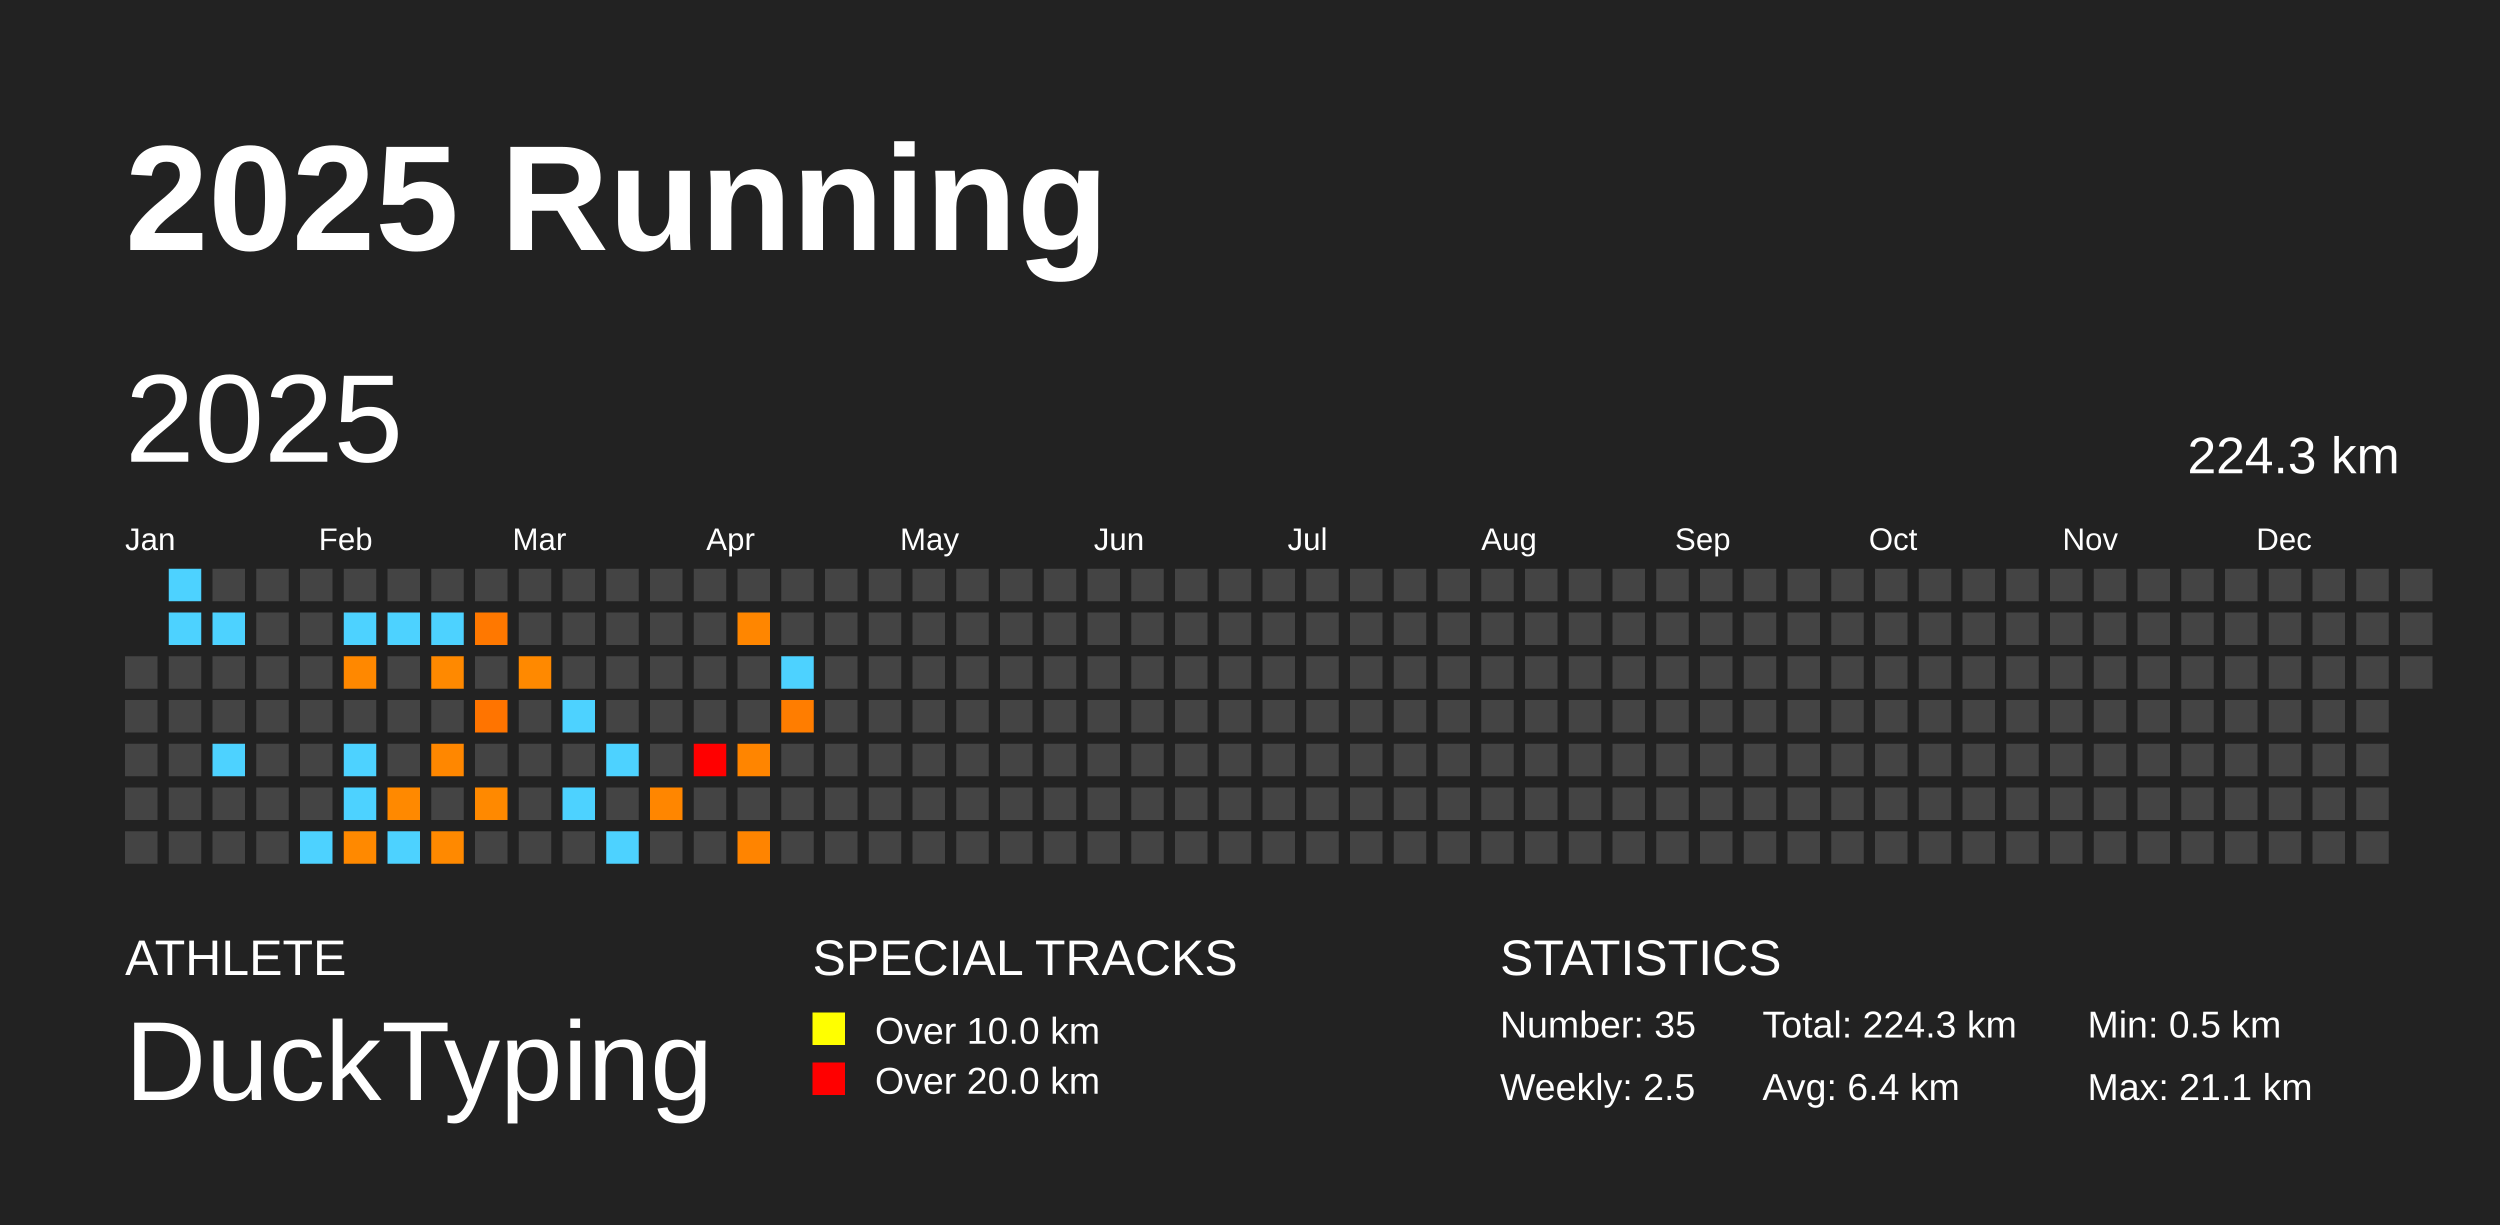
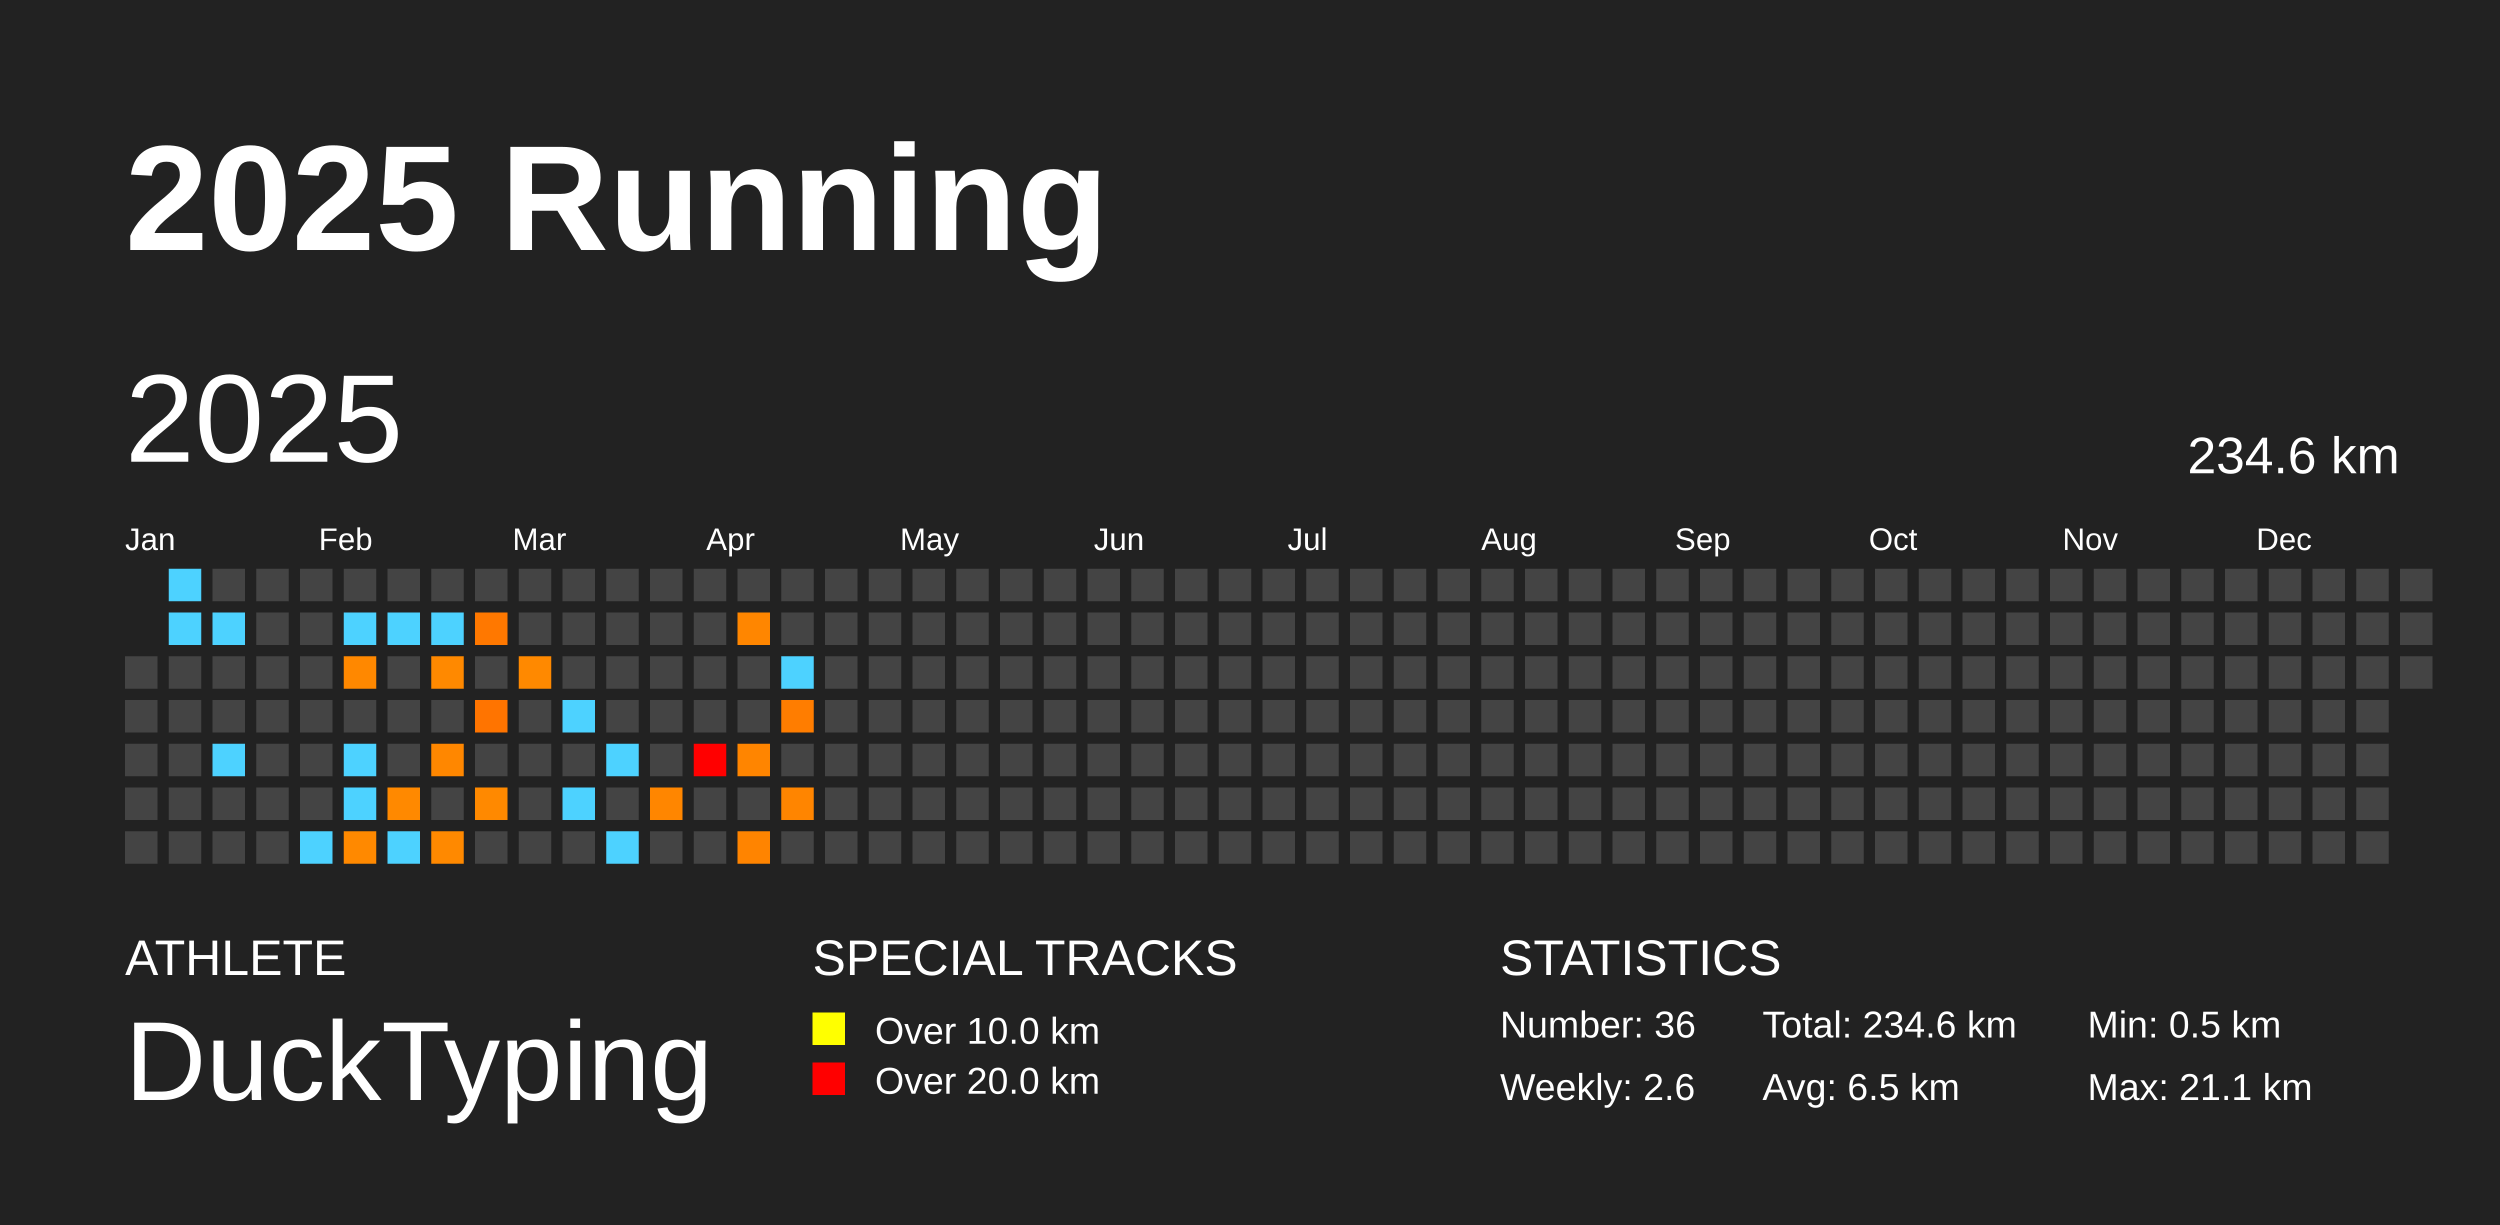
<svg xmlns="http://www.w3.org/2000/svg" baseProfile="full" height="98mm" version="1.1" viewBox="0,0,200,98" width="200mm">
  <defs />
  <rect fill="#222222" height="98" width="200" x="0" y="0" />
  <text fill="#FFFFFF" style="font-size:12px; font-family:Arial; font-weight:bold;" x="10" y="20">2025 Running</text>
  <text fill="#FFFFFF" style="font-size:4px; font-family:Arial" x="10" y="78">ATHLETE</text>
  <text fill="#FFFFFF" style="font-size:9px; font-family:Arial" x="10" y="88">DuckTyping</text>
  <text fill="#FFFFFF" style="font-size:4px; font-family:Arial" x="65" y="78">SPECIAL TRACKS</text>
  <rect fill="yellow" height="2.6" width="2.6" x="65" y="81" />
  <text fill="#FFFFFF" style="font-size:3px; font-family:Arial" x="70" y="83.5">Over 10.0 km</text>
  <rect fill="red" height="2.6" width="2.6" x="65" y="85" />
  <text fill="#FFFFFF" style="font-size:3px; font-family:Arial" x="70" y="87.5">Over 20.0 km</text>
  <text fill="#FFFFFF" style="font-size:4px; font-family:Arial" x="120" y="78">STATISTICS</text>
-   <text fill="#FFFFFF" style="font-size:3px; font-family:Arial" x="120" y="83">Number: 35</text>
-   <text fill="#FFFFFF" style="font-size:3px; font-family:Arial" x="120" y="88">Weekly: 2.5</text>
-   <text fill="#FFFFFF" style="font-size:3px; font-family:Arial" x="141" y="83">Total: 224.3 km</text>
-   <text fill="#FFFFFF" style="font-size:3px; font-family:Arial" x="141" y="88">Avg: 6.4 km</text>
+   <text fill="#FFFFFF" style="font-size:3px; font-family:Arial" x="120" y="83">Number: 36</text>
+   <text fill="#FFFFFF" style="font-size:3px; font-family:Arial" x="120" y="88">Weekly: 2.6</text>
+   <text fill="#FFFFFF" style="font-size:3px; font-family:Arial" x="141" y="83">Total: 234.6 km</text>
+   <text fill="#FFFFFF" style="font-size:3px; font-family:Arial" x="141" y="88">Avg: 6.5 km</text>
  <text fill="#FFFFFF" style="font-size:3px; font-family:Arial" x="167" y="83">Min: 0.5 km</text>
  <text fill="#FFFFFF" style="font-size:3px; font-family:Arial" x="167" y="88">Max: 21.1 km</text>
  <text dominant-baseline="hanging" fill="#FFFFFF" style="font-size:10.0px; font-family:Arial;" x="10" y="30">2025</text>
-   <text dominant-baseline="hanging" fill="#FFFFFF" style="font-size:4.125px; font-family:Arial;" x="175" y="35">224.3 km</text>
+   <text dominant-baseline="hanging" fill="#FFFFFF" style="font-size:4.125px; font-family:Arial;" x="175" y="35">234.6 km</text>
  <text fill="#FFFFFF" style="font-size:2.5px; font-family:Arial" x="10.0" y="44">Jan</text>
  <text fill="#FFFFFF" style="font-size:2.5px; font-family:Arial" x="25.5" y="44">Feb</text>
  <text fill="#FFFFFF" style="font-size:2.5px; font-family:Arial" x="41.0" y="44">Mar</text>
  <text fill="#FFFFFF" style="font-size:2.5px; font-family:Arial" x="56.5" y="44">Apr</text>
  <text fill="#FFFFFF" style="font-size:2.5px; font-family:Arial" x="72.0" y="44">May</text>
  <text fill="#FFFFFF" style="font-size:2.5px; font-family:Arial" x="87.5" y="44">Jun</text>
  <text fill="#FFFFFF" style="font-size:2.5px; font-family:Arial" x="103.0" y="44">Jul</text>
  <text fill="#FFFFFF" style="font-size:2.5px; font-family:Arial" x="118.5" y="44">Aug</text>
  <text fill="#FFFFFF" style="font-size:2.5px; font-family:Arial" x="134.0" y="44">Sep</text>
  <text fill="#FFFFFF" style="font-size:2.5px; font-family:Arial" x="149.5" y="44">Oct</text>
  <text fill="#FFFFFF" style="font-size:2.5px; font-family:Arial" x="165.0" y="44">Nov</text>
  <text fill="#FFFFFF" style="font-size:2.5px; font-family:Arial" x="180.5" y="44">Dec</text>
  <rect fill="#444444" height="2.6" width="2.6" x="10.0" y="52.5" />
  <rect fill="#444444" height="2.6" width="2.6" x="10.0" y="56.0" />
  <rect fill="#444444" height="2.6" width="2.6" x="10.0" y="59.5" />
  <rect fill="#444444" height="2.6" width="2.6" x="10.0" y="63.0" />
  <rect fill="#444444" height="2.6" width="2.6" x="10.0" y="66.5" />
  <rect fill="#4dd2ff" height="2.6" width="2.6" x="13.5" y="45.5" />
  <rect fill="#4dd2ff" height="2.6" width="2.6" x="13.5" y="49.0" />
  <rect fill="#444444" height="2.6" width="2.6" x="13.5" y="52.5" />
  <rect fill="#444444" height="2.6" width="2.6" x="13.5" y="56.0" />
  <rect fill="#444444" height="2.6" width="2.6" x="13.5" y="59.5" />
  <rect fill="#444444" height="2.6" width="2.6" x="13.5" y="63.0" />
  <rect fill="#444444" height="2.6" width="2.6" x="13.5" y="66.5" />
  <rect fill="#444444" height="2.6" width="2.6" x="17.0" y="45.5" />
  <rect fill="#4dd2ff" height="2.6" width="2.6" x="17.0" y="49.0" />
  <rect fill="#444444" height="2.6" width="2.6" x="17.0" y="52.5" />
  <rect fill="#444444" height="2.6" width="2.6" x="17.0" y="56.0" />
  <rect fill="#4dd2ff" height="2.6" width="2.6" x="17.0" y="59.5" />
  <rect fill="#444444" height="2.6" width="2.6" x="17.0" y="63.0" />
  <rect fill="#444444" height="2.6" width="2.6" x="17.0" y="66.5" />
  <rect fill="#444444" height="2.6" width="2.6" x="20.5" y="45.5" />
  <rect fill="#444444" height="2.6" width="2.6" x="20.5" y="49.0" />
  <rect fill="#444444" height="2.6" width="2.6" x="20.5" y="52.5" />
  <rect fill="#444444" height="2.6" width="2.6" x="20.5" y="56.0" />
  <rect fill="#444444" height="2.6" width="2.6" x="20.5" y="59.5" />
  <rect fill="#444444" height="2.6" width="2.6" x="20.5" y="63.0" />
  <rect fill="#444444" height="2.6" width="2.6" x="20.5" y="66.5" />
  <rect fill="#444444" height="2.6" width="2.6" x="24.0" y="45.5" />
  <rect fill="#444444" height="2.6" width="2.6" x="24.0" y="49.0" />
  <rect fill="#444444" height="2.6" width="2.6" x="24.0" y="52.5" />
  <rect fill="#444444" height="2.6" width="2.6" x="24.0" y="56.0" />
  <rect fill="#444444" height="2.6" width="2.6" x="24.0" y="59.5" />
  <rect fill="#444444" height="2.6" width="2.6" x="24.0" y="63.0" />
  <rect fill="#4dd2ff" height="2.6" width="2.6" x="24.0" y="66.5" />
  <rect fill="#444444" height="2.6" width="2.6" x="27.5" y="45.5" />
  <rect fill="#4dd2ff" height="2.6" width="2.6" x="27.5" y="49.0" />
  <rect fill="#ff8800" height="2.6" width="2.6" x="27.5" y="52.5" />
  <rect fill="#444444" height="2.6" width="2.6" x="27.5" y="56.0" />
  <rect fill="#4dd2ff" height="2.6" width="2.6" x="27.5" y="59.5" />
  <rect fill="#4dd2ff" height="2.6" width="2.6" x="27.5" y="63.0" />
  <rect fill="#ff8900" height="2.6" width="2.6" x="27.5" y="66.5" />
  <rect fill="#444444" height="2.6" width="2.6" x="31.0" y="45.5" />
  <rect fill="#4dd2ff" height="2.6" width="2.6" x="31.0" y="49.0" />
  <rect fill="#444444" height="2.6" width="2.6" x="31.0" y="52.5" />
  <rect fill="#444444" height="2.6" width="2.6" x="31.0" y="56.0" />
  <rect fill="#444444" height="2.6" width="2.6" x="31.0" y="59.5" />
  <rect fill="#ff8900" height="2.6" width="2.6" x="31.0" y="63.0" />
  <rect fill="#4dd2ff" height="2.6" width="2.6" x="31.0" y="66.5" />
  <rect fill="#444444" height="2.6" width="2.6" x="34.5" y="45.5" />
  <rect fill="#4dd2ff" height="2.6" width="2.6" x="34.5" y="49.0" />
  <rect fill="#ff8900" height="2.6" width="2.6" x="34.5" y="52.5" />
  <rect fill="#444444" height="2.6" width="2.6" x="34.5" y="56.0" />
  <rect fill="#ff8700" height="2.6" width="2.6" x="34.5" y="59.5" />
  <rect fill="#444444" height="2.6" width="2.6" x="34.5" y="63.0" />
  <rect fill="#ff8900" height="2.6" width="2.6" x="34.5" y="66.5" />
  <rect fill="#444444" height="2.6" width="2.6" x="38.0" y="45.5" />
  <rect fill="#ff7800" height="2.6" width="2.6" x="38.0" y="49.0" />
  <rect fill="#444444" height="2.6" width="2.6" x="38.0" y="52.5" />
  <rect fill="#ff7400" height="2.6" width="2.6" x="38.0" y="56.0" />
  <rect fill="#444444" height="2.6" width="2.6" x="38.0" y="59.5" />
  <rect fill="#ff8900" height="2.6" width="2.6" x="38.0" y="63.0" />
  <rect fill="#444444" height="2.6" width="2.6" x="38.0" y="66.5" />
  <rect fill="#444444" height="2.6" width="2.6" x="41.5" y="45.5" />
  <rect fill="#444444" height="2.6" width="2.6" x="41.5" y="49.0" />
  <rect fill="#ff8900" height="2.6" width="2.6" x="41.5" y="52.5" />
  <rect fill="#444444" height="2.6" width="2.6" x="41.5" y="56.0" />
  <rect fill="#444444" height="2.6" width="2.6" x="41.5" y="59.5" />
  <rect fill="#444444" height="2.6" width="2.6" x="41.5" y="63.0" />
  <rect fill="#444444" height="2.6" width="2.6" x="41.5" y="66.5" />
  <rect fill="#444444" height="2.6" width="2.6" x="45.0" y="45.5" />
  <rect fill="#444444" height="2.6" width="2.6" x="45.0" y="49.0" />
  <rect fill="#444444" height="2.6" width="2.6" x="45.0" y="52.5" />
  <rect fill="#4dd2ff" height="2.6" width="2.6" x="45.0" y="56.0" />
  <rect fill="#444444" height="2.6" width="2.6" x="45.0" y="59.5" />
  <rect fill="#4dd2ff" height="2.6" width="2.6" x="45.0" y="63.0" />
  <rect fill="#444444" height="2.6" width="2.6" x="45.0" y="66.5" />
  <rect fill="#444444" height="2.6" width="2.6" x="48.5" y="45.5" />
  <rect fill="#444444" height="2.6" width="2.6" x="48.5" y="49.0" />
  <rect fill="#444444" height="2.6" width="2.6" x="48.5" y="52.5" />
  <rect fill="#444444" height="2.6" width="2.6" x="48.5" y="56.0" />
  <rect fill="#4dd2ff" height="2.6" width="2.6" x="48.5" y="59.5" />
  <rect fill="#444444" height="2.6" width="2.6" x="48.5" y="63.0" />
  <rect fill="#4dd2ff" height="2.6" width="2.6" x="48.5" y="66.5" />
  <rect fill="#444444" height="2.6" width="2.6" x="52.0" y="45.5" />
  <rect fill="#444444" height="2.6" width="2.6" x="52.0" y="49.0" />
  <rect fill="#444444" height="2.6" width="2.6" x="52.0" y="52.5" />
  <rect fill="#444444" height="2.6" width="2.6" x="52.0" y="56.0" />
  <rect fill="#444444" height="2.6" width="2.6" x="52.0" y="59.5" />
  <rect fill="#ff8600" height="2.6" width="2.6" x="52.0" y="63.0" />
  <rect fill="#444444" height="2.6" width="2.6" x="52.0" y="66.5" />
  <rect fill="#444444" height="2.6" width="2.6" x="55.5" y="45.5" />
  <rect fill="#444444" height="2.6" width="2.6" x="55.5" y="49.0" />
  <rect fill="#444444" height="2.6" width="2.6" x="55.5" y="52.5" />
  <rect fill="#444444" height="2.6" width="2.6" x="55.5" y="56.0" />
  <rect fill="red" height="2.6" width="2.6" x="55.5" y="59.5" />
  <rect fill="#444444" height="2.6" width="2.6" x="55.5" y="63.0" />
  <rect fill="#444444" height="2.6" width="2.6" x="55.5" y="66.5" />
  <rect fill="#444444" height="2.6" width="2.6" x="59.0" y="45.5" />
  <rect fill="#ff8600" height="2.6" width="2.6" x="59.0" y="49.0" />
  <rect fill="#444444" height="2.6" width="2.6" x="59.0" y="52.5" />
  <rect fill="#444444" height="2.6" width="2.6" x="59.0" y="56.0" />
  <rect fill="#ff8500" height="2.6" width="2.6" x="59.0" y="59.5" />
  <rect fill="#444444" height="2.6" width="2.6" x="59.0" y="63.0" />
  <rect fill="#ff8400" height="2.6" width="2.6" x="59.0" y="66.5" />
  <rect fill="#444444" height="2.6" width="2.6" x="62.5" y="45.5" />
  <rect fill="#444444" height="2.6" width="2.6" x="62.5" y="49.0" />
  <rect fill="#4dd2ff" height="2.6" width="2.6" x="62.5" y="52.5" />
  <rect fill="#ff7d00" height="2.6" width="2.6" x="62.5" y="56.0" />
  <rect fill="#444444" height="2.6" width="2.6" x="62.5" y="59.5" />
-   <rect fill="#444444" height="2.6" width="2.6" x="62.5" y="63.0" />
+   <rect fill="#ff8500" height="2.6" width="2.6" x="62.5" y="63.0" />
  <rect fill="#444444" height="2.6" width="2.6" x="62.5" y="66.5" />
  <rect fill="#444444" height="2.6" width="2.6" x="66.0" y="45.5" />
  <rect fill="#444444" height="2.6" width="2.6" x="66.0" y="49.0" />
  <rect fill="#444444" height="2.6" width="2.6" x="66.0" y="52.5" />
  <rect fill="#444444" height="2.6" width="2.6" x="66.0" y="56.0" />
  <rect fill="#444444" height="2.6" width="2.6" x="66.0" y="59.5" />
  <rect fill="#444444" height="2.6" width="2.6" x="66.0" y="63.0" />
  <rect fill="#444444" height="2.6" width="2.6" x="66.0" y="66.5" />
  <rect fill="#444444" height="2.6" width="2.6" x="69.5" y="45.5" />
  <rect fill="#444444" height="2.6" width="2.6" x="69.5" y="49.0" />
  <rect fill="#444444" height="2.6" width="2.6" x="69.5" y="52.5" />
  <rect fill="#444444" height="2.6" width="2.6" x="69.5" y="56.0" />
  <rect fill="#444444" height="2.6" width="2.6" x="69.5" y="59.5" />
  <rect fill="#444444" height="2.6" width="2.6" x="69.5" y="63.0" />
  <rect fill="#444444" height="2.6" width="2.6" x="69.5" y="66.5" />
  <rect fill="#444444" height="2.6" width="2.6" x="73.0" y="45.5" />
  <rect fill="#444444" height="2.6" width="2.6" x="73.0" y="49.0" />
  <rect fill="#444444" height="2.6" width="2.6" x="73.0" y="52.5" />
  <rect fill="#444444" height="2.6" width="2.6" x="73.0" y="56.0" />
  <rect fill="#444444" height="2.6" width="2.6" x="73.0" y="59.5" />
  <rect fill="#444444" height="2.6" width="2.6" x="73.0" y="63.0" />
  <rect fill="#444444" height="2.6" width="2.6" x="73.0" y="66.5" />
  <rect fill="#444444" height="2.6" width="2.6" x="76.5" y="45.5" />
  <rect fill="#444444" height="2.6" width="2.6" x="76.5" y="49.0" />
  <rect fill="#444444" height="2.6" width="2.6" x="76.5" y="52.5" />
  <rect fill="#444444" height="2.6" width="2.6" x="76.5" y="56.0" />
  <rect fill="#444444" height="2.6" width="2.6" x="76.5" y="59.5" />
  <rect fill="#444444" height="2.6" width="2.6" x="76.5" y="63.0" />
  <rect fill="#444444" height="2.6" width="2.6" x="76.5" y="66.5" />
  <rect fill="#444444" height="2.6" width="2.6" x="80.0" y="45.5" />
  <rect fill="#444444" height="2.6" width="2.6" x="80.0" y="49.0" />
  <rect fill="#444444" height="2.6" width="2.6" x="80.0" y="52.5" />
  <rect fill="#444444" height="2.6" width="2.6" x="80.0" y="56.0" />
  <rect fill="#444444" height="2.6" width="2.6" x="80.0" y="59.5" />
  <rect fill="#444444" height="2.6" width="2.6" x="80.0" y="63.0" />
  <rect fill="#444444" height="2.6" width="2.6" x="80.0" y="66.5" />
  <rect fill="#444444" height="2.6" width="2.6" x="83.5" y="45.5" />
  <rect fill="#444444" height="2.6" width="2.6" x="83.5" y="49.0" />
  <rect fill="#444444" height="2.6" width="2.6" x="83.5" y="52.5" />
  <rect fill="#444444" height="2.6" width="2.6" x="83.5" y="56.0" />
  <rect fill="#444444" height="2.6" width="2.6" x="83.5" y="59.5" />
  <rect fill="#444444" height="2.6" width="2.6" x="83.5" y="63.0" />
  <rect fill="#444444" height="2.6" width="2.6" x="83.5" y="66.5" />
  <rect fill="#444444" height="2.6" width="2.6" x="87.0" y="45.5" />
  <rect fill="#444444" height="2.6" width="2.6" x="87.0" y="49.0" />
  <rect fill="#444444" height="2.6" width="2.6" x="87.0" y="52.5" />
  <rect fill="#444444" height="2.6" width="2.6" x="87.0" y="56.0" />
  <rect fill="#444444" height="2.6" width="2.6" x="87.0" y="59.5" />
  <rect fill="#444444" height="2.6" width="2.6" x="87.0" y="63.0" />
  <rect fill="#444444" height="2.6" width="2.6" x="87.0" y="66.5" />
  <rect fill="#444444" height="2.6" width="2.6" x="90.5" y="45.5" />
  <rect fill="#444444" height="2.6" width="2.6" x="90.5" y="49.0" />
  <rect fill="#444444" height="2.6" width="2.6" x="90.5" y="52.5" />
  <rect fill="#444444" height="2.6" width="2.6" x="90.5" y="56.0" />
  <rect fill="#444444" height="2.6" width="2.6" x="90.5" y="59.5" />
  <rect fill="#444444" height="2.6" width="2.6" x="90.5" y="63.0" />
  <rect fill="#444444" height="2.6" width="2.6" x="90.5" y="66.5" />
  <rect fill="#444444" height="2.6" width="2.6" x="94.0" y="45.5" />
  <rect fill="#444444" height="2.6" width="2.6" x="94.0" y="49.0" />
  <rect fill="#444444" height="2.6" width="2.6" x="94.0" y="52.5" />
  <rect fill="#444444" height="2.6" width="2.6" x="94.0" y="56.0" />
  <rect fill="#444444" height="2.6" width="2.6" x="94.0" y="59.5" />
  <rect fill="#444444" height="2.6" width="2.6" x="94.0" y="63.0" />
  <rect fill="#444444" height="2.6" width="2.6" x="94.0" y="66.5" />
  <rect fill="#444444" height="2.6" width="2.6" x="97.5" y="45.5" />
  <rect fill="#444444" height="2.6" width="2.6" x="97.5" y="49.0" />
  <rect fill="#444444" height="2.6" width="2.6" x="97.5" y="52.5" />
  <rect fill="#444444" height="2.6" width="2.6" x="97.5" y="56.0" />
  <rect fill="#444444" height="2.6" width="2.6" x="97.5" y="59.5" />
  <rect fill="#444444" height="2.6" width="2.6" x="97.5" y="63.0" />
  <rect fill="#444444" height="2.6" width="2.6" x="97.5" y="66.5" />
  <rect fill="#444444" height="2.6" width="2.6" x="101.0" y="45.5" />
  <rect fill="#444444" height="2.6" width="2.6" x="101.0" y="49.0" />
  <rect fill="#444444" height="2.6" width="2.6" x="101.0" y="52.5" />
  <rect fill="#444444" height="2.6" width="2.6" x="101.0" y="56.0" />
  <rect fill="#444444" height="2.6" width="2.6" x="101.0" y="59.5" />
  <rect fill="#444444" height="2.6" width="2.6" x="101.0" y="63.0" />
  <rect fill="#444444" height="2.6" width="2.6" x="101.0" y="66.5" />
  <rect fill="#444444" height="2.6" width="2.6" x="104.5" y="45.5" />
  <rect fill="#444444" height="2.6" width="2.6" x="104.5" y="49.0" />
  <rect fill="#444444" height="2.6" width="2.6" x="104.5" y="52.5" />
  <rect fill="#444444" height="2.6" width="2.6" x="104.5" y="56.0" />
  <rect fill="#444444" height="2.6" width="2.6" x="104.5" y="59.5" />
  <rect fill="#444444" height="2.6" width="2.6" x="104.5" y="63.0" />
  <rect fill="#444444" height="2.6" width="2.6" x="104.5" y="66.5" />
  <rect fill="#444444" height="2.6" width="2.6" x="108.0" y="45.5" />
  <rect fill="#444444" height="2.6" width="2.6" x="108.0" y="49.0" />
  <rect fill="#444444" height="2.6" width="2.6" x="108.0" y="52.5" />
  <rect fill="#444444" height="2.6" width="2.6" x="108.0" y="56.0" />
  <rect fill="#444444" height="2.6" width="2.6" x="108.0" y="59.5" />
  <rect fill="#444444" height="2.6" width="2.6" x="108.0" y="63.0" />
  <rect fill="#444444" height="2.6" width="2.6" x="108.0" y="66.5" />
  <rect fill="#444444" height="2.6" width="2.6" x="111.5" y="45.5" />
  <rect fill="#444444" height="2.6" width="2.6" x="111.5" y="49.0" />
  <rect fill="#444444" height="2.6" width="2.6" x="111.5" y="52.5" />
  <rect fill="#444444" height="2.6" width="2.6" x="111.5" y="56.0" />
  <rect fill="#444444" height="2.6" width="2.6" x="111.5" y="59.5" />
  <rect fill="#444444" height="2.6" width="2.6" x="111.5" y="63.0" />
  <rect fill="#444444" height="2.6" width="2.6" x="111.5" y="66.5" />
  <rect fill="#444444" height="2.6" width="2.6" x="115.0" y="45.5" />
  <rect fill="#444444" height="2.6" width="2.6" x="115.0" y="49.0" />
  <rect fill="#444444" height="2.6" width="2.6" x="115.0" y="52.5" />
  <rect fill="#444444" height="2.6" width="2.6" x="115.0" y="56.0" />
  <rect fill="#444444" height="2.6" width="2.6" x="115.0" y="59.5" />
  <rect fill="#444444" height="2.6" width="2.6" x="115.0" y="63.0" />
  <rect fill="#444444" height="2.6" width="2.6" x="115.0" y="66.5" />
  <rect fill="#444444" height="2.6" width="2.6" x="118.5" y="45.5" />
  <rect fill="#444444" height="2.6" width="2.6" x="118.5" y="49.0" />
  <rect fill="#444444" height="2.6" width="2.6" x="118.5" y="52.5" />
  <rect fill="#444444" height="2.6" width="2.6" x="118.5" y="56.0" />
  <rect fill="#444444" height="2.6" width="2.6" x="118.5" y="59.5" />
  <rect fill="#444444" height="2.6" width="2.6" x="118.5" y="63.0" />
  <rect fill="#444444" height="2.6" width="2.6" x="118.5" y="66.5" />
  <rect fill="#444444" height="2.6" width="2.6" x="122.0" y="45.5" />
  <rect fill="#444444" height="2.6" width="2.6" x="122.0" y="49.0" />
  <rect fill="#444444" height="2.6" width="2.6" x="122.0" y="52.5" />
  <rect fill="#444444" height="2.6" width="2.6" x="122.0" y="56.0" />
  <rect fill="#444444" height="2.6" width="2.6" x="122.0" y="59.5" />
  <rect fill="#444444" height="2.6" width="2.6" x="122.0" y="63.0" />
  <rect fill="#444444" height="2.6" width="2.6" x="122.0" y="66.5" />
  <rect fill="#444444" height="2.6" width="2.6" x="125.5" y="45.5" />
  <rect fill="#444444" height="2.6" width="2.6" x="125.5" y="49.0" />
  <rect fill="#444444" height="2.6" width="2.6" x="125.5" y="52.5" />
  <rect fill="#444444" height="2.6" width="2.6" x="125.5" y="56.0" />
  <rect fill="#444444" height="2.6" width="2.6" x="125.5" y="59.5" />
  <rect fill="#444444" height="2.6" width="2.6" x="125.5" y="63.0" />
  <rect fill="#444444" height="2.6" width="2.6" x="125.5" y="66.5" />
  <rect fill="#444444" height="2.6" width="2.6" x="129.0" y="45.5" />
  <rect fill="#444444" height="2.6" width="2.6" x="129.0" y="49.0" />
  <rect fill="#444444" height="2.6" width="2.6" x="129.0" y="52.5" />
  <rect fill="#444444" height="2.6" width="2.6" x="129.0" y="56.0" />
  <rect fill="#444444" height="2.6" width="2.6" x="129.0" y="59.5" />
  <rect fill="#444444" height="2.6" width="2.6" x="129.0" y="63.0" />
  <rect fill="#444444" height="2.6" width="2.6" x="129.0" y="66.5" />
  <rect fill="#444444" height="2.6" width="2.6" x="132.5" y="45.5" />
  <rect fill="#444444" height="2.6" width="2.6" x="132.5" y="49.0" />
  <rect fill="#444444" height="2.6" width="2.6" x="132.5" y="52.5" />
  <rect fill="#444444" height="2.6" width="2.6" x="132.5" y="56.0" />
  <rect fill="#444444" height="2.6" width="2.6" x="132.5" y="59.5" />
  <rect fill="#444444" height="2.6" width="2.6" x="132.5" y="63.0" />
  <rect fill="#444444" height="2.6" width="2.6" x="132.5" y="66.5" />
  <rect fill="#444444" height="2.6" width="2.6" x="136.0" y="45.5" />
  <rect fill="#444444" height="2.6" width="2.6" x="136.0" y="49.0" />
  <rect fill="#444444" height="2.6" width="2.6" x="136.0" y="52.5" />
  <rect fill="#444444" height="2.6" width="2.6" x="136.0" y="56.0" />
  <rect fill="#444444" height="2.6" width="2.6" x="136.0" y="59.5" />
  <rect fill="#444444" height="2.6" width="2.6" x="136.0" y="63.0" />
  <rect fill="#444444" height="2.6" width="2.6" x="136.0" y="66.5" />
  <rect fill="#444444" height="2.6" width="2.6" x="139.5" y="45.5" />
  <rect fill="#444444" height="2.6" width="2.6" x="139.5" y="49.0" />
  <rect fill="#444444" height="2.6" width="2.6" x="139.5" y="52.5" />
  <rect fill="#444444" height="2.6" width="2.6" x="139.5" y="56.0" />
  <rect fill="#444444" height="2.6" width="2.6" x="139.5" y="59.5" />
  <rect fill="#444444" height="2.6" width="2.6" x="139.5" y="63.0" />
  <rect fill="#444444" height="2.6" width="2.6" x="139.5" y="66.5" />
  <rect fill="#444444" height="2.6" width="2.6" x="143.0" y="45.5" />
  <rect fill="#444444" height="2.6" width="2.6" x="143.0" y="49.0" />
  <rect fill="#444444" height="2.6" width="2.6" x="143.0" y="52.5" />
  <rect fill="#444444" height="2.6" width="2.6" x="143.0" y="56.0" />
  <rect fill="#444444" height="2.6" width="2.6" x="143.0" y="59.5" />
  <rect fill="#444444" height="2.6" width="2.6" x="143.0" y="63.0" />
  <rect fill="#444444" height="2.6" width="2.6" x="143.0" y="66.5" />
  <rect fill="#444444" height="2.6" width="2.6" x="146.5" y="45.5" />
  <rect fill="#444444" height="2.6" width="2.6" x="146.5" y="49.0" />
  <rect fill="#444444" height="2.6" width="2.6" x="146.5" y="52.5" />
  <rect fill="#444444" height="2.6" width="2.6" x="146.5" y="56.0" />
  <rect fill="#444444" height="2.6" width="2.6" x="146.5" y="59.5" />
  <rect fill="#444444" height="2.6" width="2.6" x="146.5" y="63.0" />
  <rect fill="#444444" height="2.6" width="2.6" x="146.5" y="66.5" />
  <rect fill="#444444" height="2.6" width="2.6" x="150.0" y="45.5" />
  <rect fill="#444444" height="2.6" width="2.6" x="150.0" y="49.0" />
  <rect fill="#444444" height="2.6" width="2.6" x="150.0" y="52.5" />
  <rect fill="#444444" height="2.6" width="2.6" x="150.0" y="56.0" />
  <rect fill="#444444" height="2.6" width="2.6" x="150.0" y="59.5" />
  <rect fill="#444444" height="2.6" width="2.6" x="150.0" y="63.0" />
  <rect fill="#444444" height="2.6" width="2.6" x="150.0" y="66.5" />
  <rect fill="#444444" height="2.6" width="2.6" x="153.5" y="45.5" />
  <rect fill="#444444" height="2.6" width="2.6" x="153.5" y="49.0" />
  <rect fill="#444444" height="2.6" width="2.6" x="153.5" y="52.5" />
  <rect fill="#444444" height="2.6" width="2.6" x="153.5" y="56.0" />
  <rect fill="#444444" height="2.6" width="2.6" x="153.5" y="59.5" />
  <rect fill="#444444" height="2.6" width="2.6" x="153.5" y="63.0" />
  <rect fill="#444444" height="2.6" width="2.6" x="153.5" y="66.5" />
  <rect fill="#444444" height="2.6" width="2.6" x="157.0" y="45.5" />
  <rect fill="#444444" height="2.6" width="2.6" x="157.0" y="49.0" />
  <rect fill="#444444" height="2.6" width="2.6" x="157.0" y="52.5" />
  <rect fill="#444444" height="2.6" width="2.6" x="157.0" y="56.0" />
  <rect fill="#444444" height="2.6" width="2.6" x="157.0" y="59.5" />
  <rect fill="#444444" height="2.6" width="2.6" x="157.0" y="63.0" />
  <rect fill="#444444" height="2.6" width="2.6" x="157.0" y="66.5" />
  <rect fill="#444444" height="2.6" width="2.6" x="160.5" y="45.5" />
  <rect fill="#444444" height="2.6" width="2.6" x="160.5" y="49.0" />
  <rect fill="#444444" height="2.6" width="2.6" x="160.5" y="52.5" />
  <rect fill="#444444" height="2.6" width="2.6" x="160.5" y="56.0" />
  <rect fill="#444444" height="2.6" width="2.6" x="160.5" y="59.5" />
  <rect fill="#444444" height="2.6" width="2.6" x="160.5" y="63.0" />
  <rect fill="#444444" height="2.6" width="2.6" x="160.5" y="66.5" />
  <rect fill="#444444" height="2.6" width="2.6" x="164.0" y="45.5" />
  <rect fill="#444444" height="2.6" width="2.6" x="164.0" y="49.0" />
  <rect fill="#444444" height="2.6" width="2.6" x="164.0" y="52.5" />
  <rect fill="#444444" height="2.6" width="2.6" x="164.0" y="56.0" />
  <rect fill="#444444" height="2.6" width="2.6" x="164.0" y="59.5" />
  <rect fill="#444444" height="2.6" width="2.6" x="164.0" y="63.0" />
  <rect fill="#444444" height="2.6" width="2.6" x="164.0" y="66.5" />
  <rect fill="#444444" height="2.6" width="2.6" x="167.5" y="45.5" />
  <rect fill="#444444" height="2.6" width="2.6" x="167.5" y="49.0" />
  <rect fill="#444444" height="2.6" width="2.6" x="167.5" y="52.5" />
  <rect fill="#444444" height="2.6" width="2.6" x="167.5" y="56.0" />
  <rect fill="#444444" height="2.6" width="2.6" x="167.5" y="59.5" />
  <rect fill="#444444" height="2.6" width="2.6" x="167.5" y="63.0" />
  <rect fill="#444444" height="2.6" width="2.6" x="167.5" y="66.5" />
  <rect fill="#444444" height="2.6" width="2.6" x="171.0" y="45.5" />
  <rect fill="#444444" height="2.6" width="2.6" x="171.0" y="49.0" />
  <rect fill="#444444" height="2.6" width="2.6" x="171.0" y="52.5" />
  <rect fill="#444444" height="2.6" width="2.6" x="171.0" y="56.0" />
  <rect fill="#444444" height="2.6" width="2.6" x="171.0" y="59.5" />
  <rect fill="#444444" height="2.6" width="2.6" x="171.0" y="63.0" />
  <rect fill="#444444" height="2.6" width="2.6" x="171.0" y="66.5" />
  <rect fill="#444444" height="2.6" width="2.6" x="174.5" y="45.5" />
  <rect fill="#444444" height="2.6" width="2.6" x="174.5" y="49.0" />
  <rect fill="#444444" height="2.6" width="2.6" x="174.5" y="52.5" />
  <rect fill="#444444" height="2.6" width="2.6" x="174.5" y="56.0" />
  <rect fill="#444444" height="2.6" width="2.6" x="174.5" y="59.5" />
  <rect fill="#444444" height="2.6" width="2.6" x="174.5" y="63.0" />
  <rect fill="#444444" height="2.6" width="2.6" x="174.5" y="66.5" />
  <rect fill="#444444" height="2.6" width="2.6" x="178.0" y="45.5" />
  <rect fill="#444444" height="2.6" width="2.6" x="178.0" y="49.0" />
  <rect fill="#444444" height="2.6" width="2.6" x="178.0" y="52.5" />
  <rect fill="#444444" height="2.6" width="2.6" x="178.0" y="56.0" />
  <rect fill="#444444" height="2.6" width="2.6" x="178.0" y="59.5" />
  <rect fill="#444444" height="2.6" width="2.6" x="178.0" y="63.0" />
  <rect fill="#444444" height="2.6" width="2.6" x="178.0" y="66.5" />
  <rect fill="#444444" height="2.6" width="2.6" x="181.5" y="45.5" />
  <rect fill="#444444" height="2.6" width="2.6" x="181.5" y="49.0" />
  <rect fill="#444444" height="2.6" width="2.6" x="181.5" y="52.5" />
  <rect fill="#444444" height="2.6" width="2.6" x="181.5" y="56.0" />
  <rect fill="#444444" height="2.6" width="2.6" x="181.5" y="59.5" />
  <rect fill="#444444" height="2.6" width="2.6" x="181.5" y="63.0" />
  <rect fill="#444444" height="2.6" width="2.6" x="181.5" y="66.5" />
  <rect fill="#444444" height="2.6" width="2.6" x="185.0" y="45.5" />
  <rect fill="#444444" height="2.6" width="2.6" x="185.0" y="49.0" />
  <rect fill="#444444" height="2.6" width="2.6" x="185.0" y="52.5" />
  <rect fill="#444444" height="2.6" width="2.6" x="185.0" y="56.0" />
  <rect fill="#444444" height="2.6" width="2.6" x="185.0" y="59.5" />
  <rect fill="#444444" height="2.6" width="2.6" x="185.0" y="63.0" />
  <rect fill="#444444" height="2.6" width="2.6" x="185.0" y="66.5" />
  <rect fill="#444444" height="2.6" width="2.6" x="188.5" y="45.5" />
  <rect fill="#444444" height="2.6" width="2.6" x="188.5" y="49.0" />
  <rect fill="#444444" height="2.6" width="2.6" x="188.5" y="52.5" />
  <rect fill="#444444" height="2.6" width="2.6" x="188.5" y="56.0" />
  <rect fill="#444444" height="2.6" width="2.6" x="188.5" y="59.5" />
  <rect fill="#444444" height="2.6" width="2.6" x="188.5" y="63.0" />
  <rect fill="#444444" height="2.6" width="2.6" x="188.5" y="66.5" />
  <rect fill="#444444" height="2.6" width="2.6" x="192.0" y="45.5" />
  <rect fill="#444444" height="2.6" width="2.6" x="192.0" y="49.0" />
  <rect fill="#444444" height="2.6" width="2.6" x="192.0" y="52.5" />
</svg>
